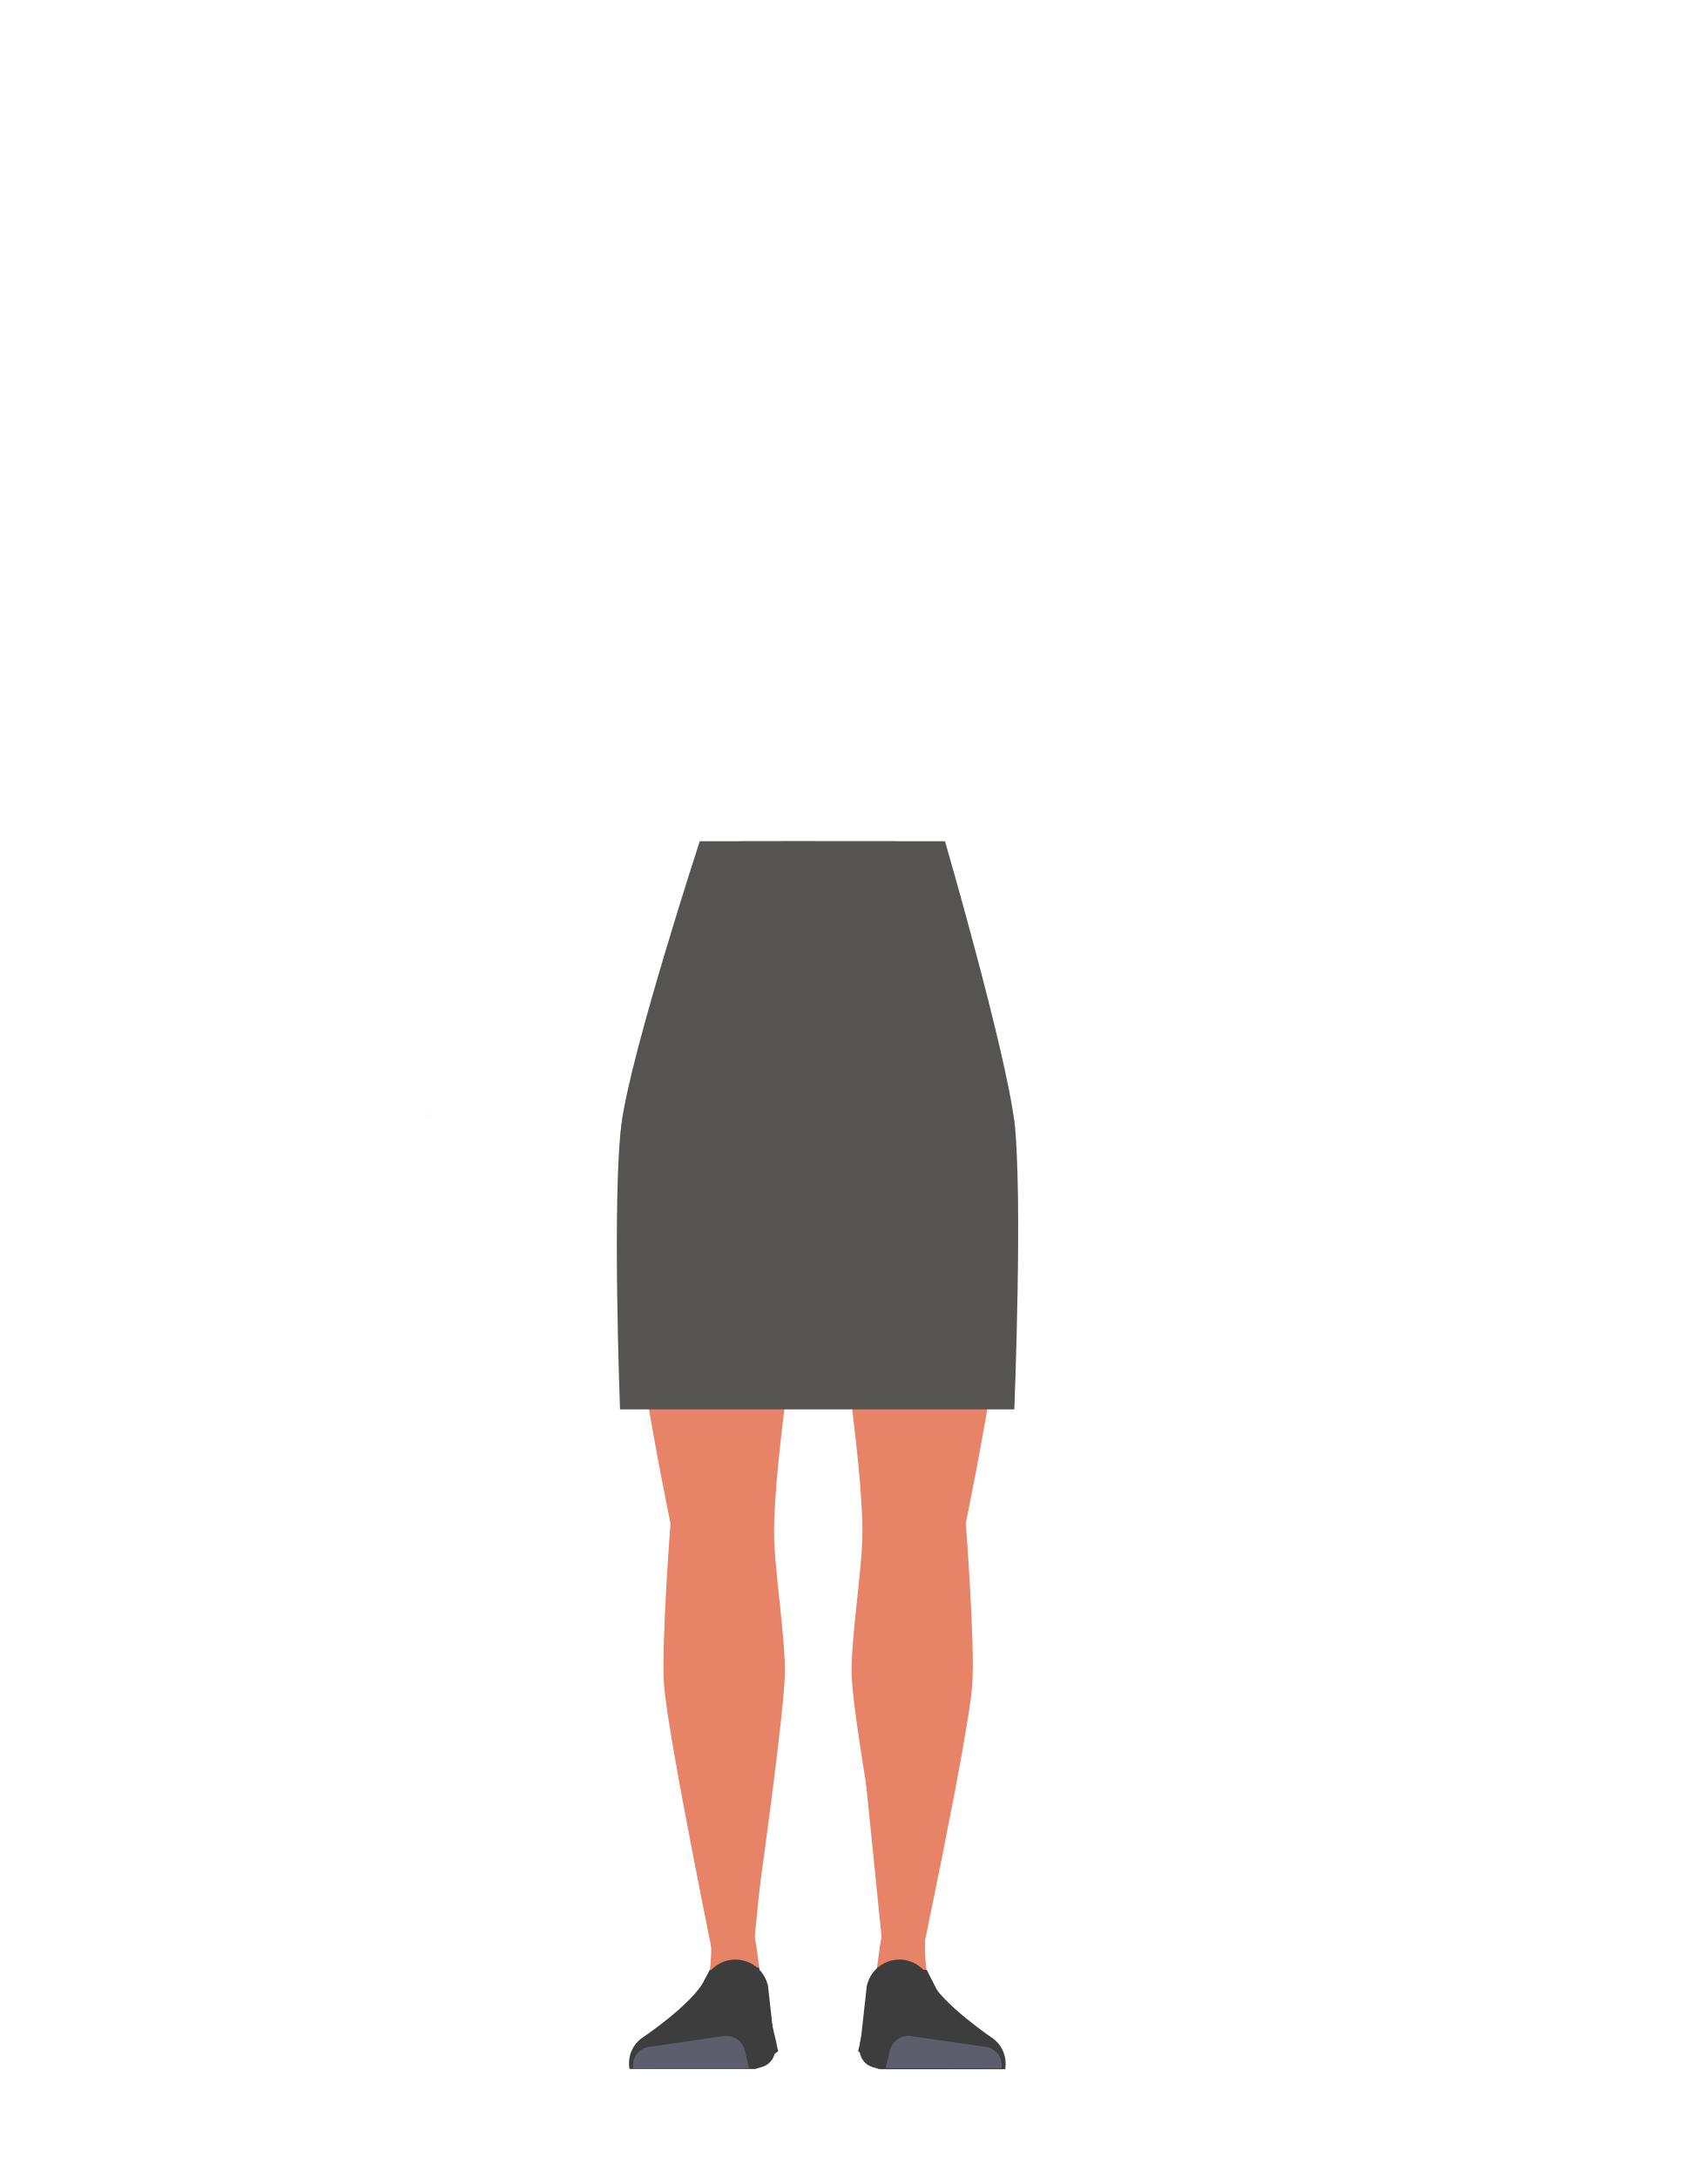
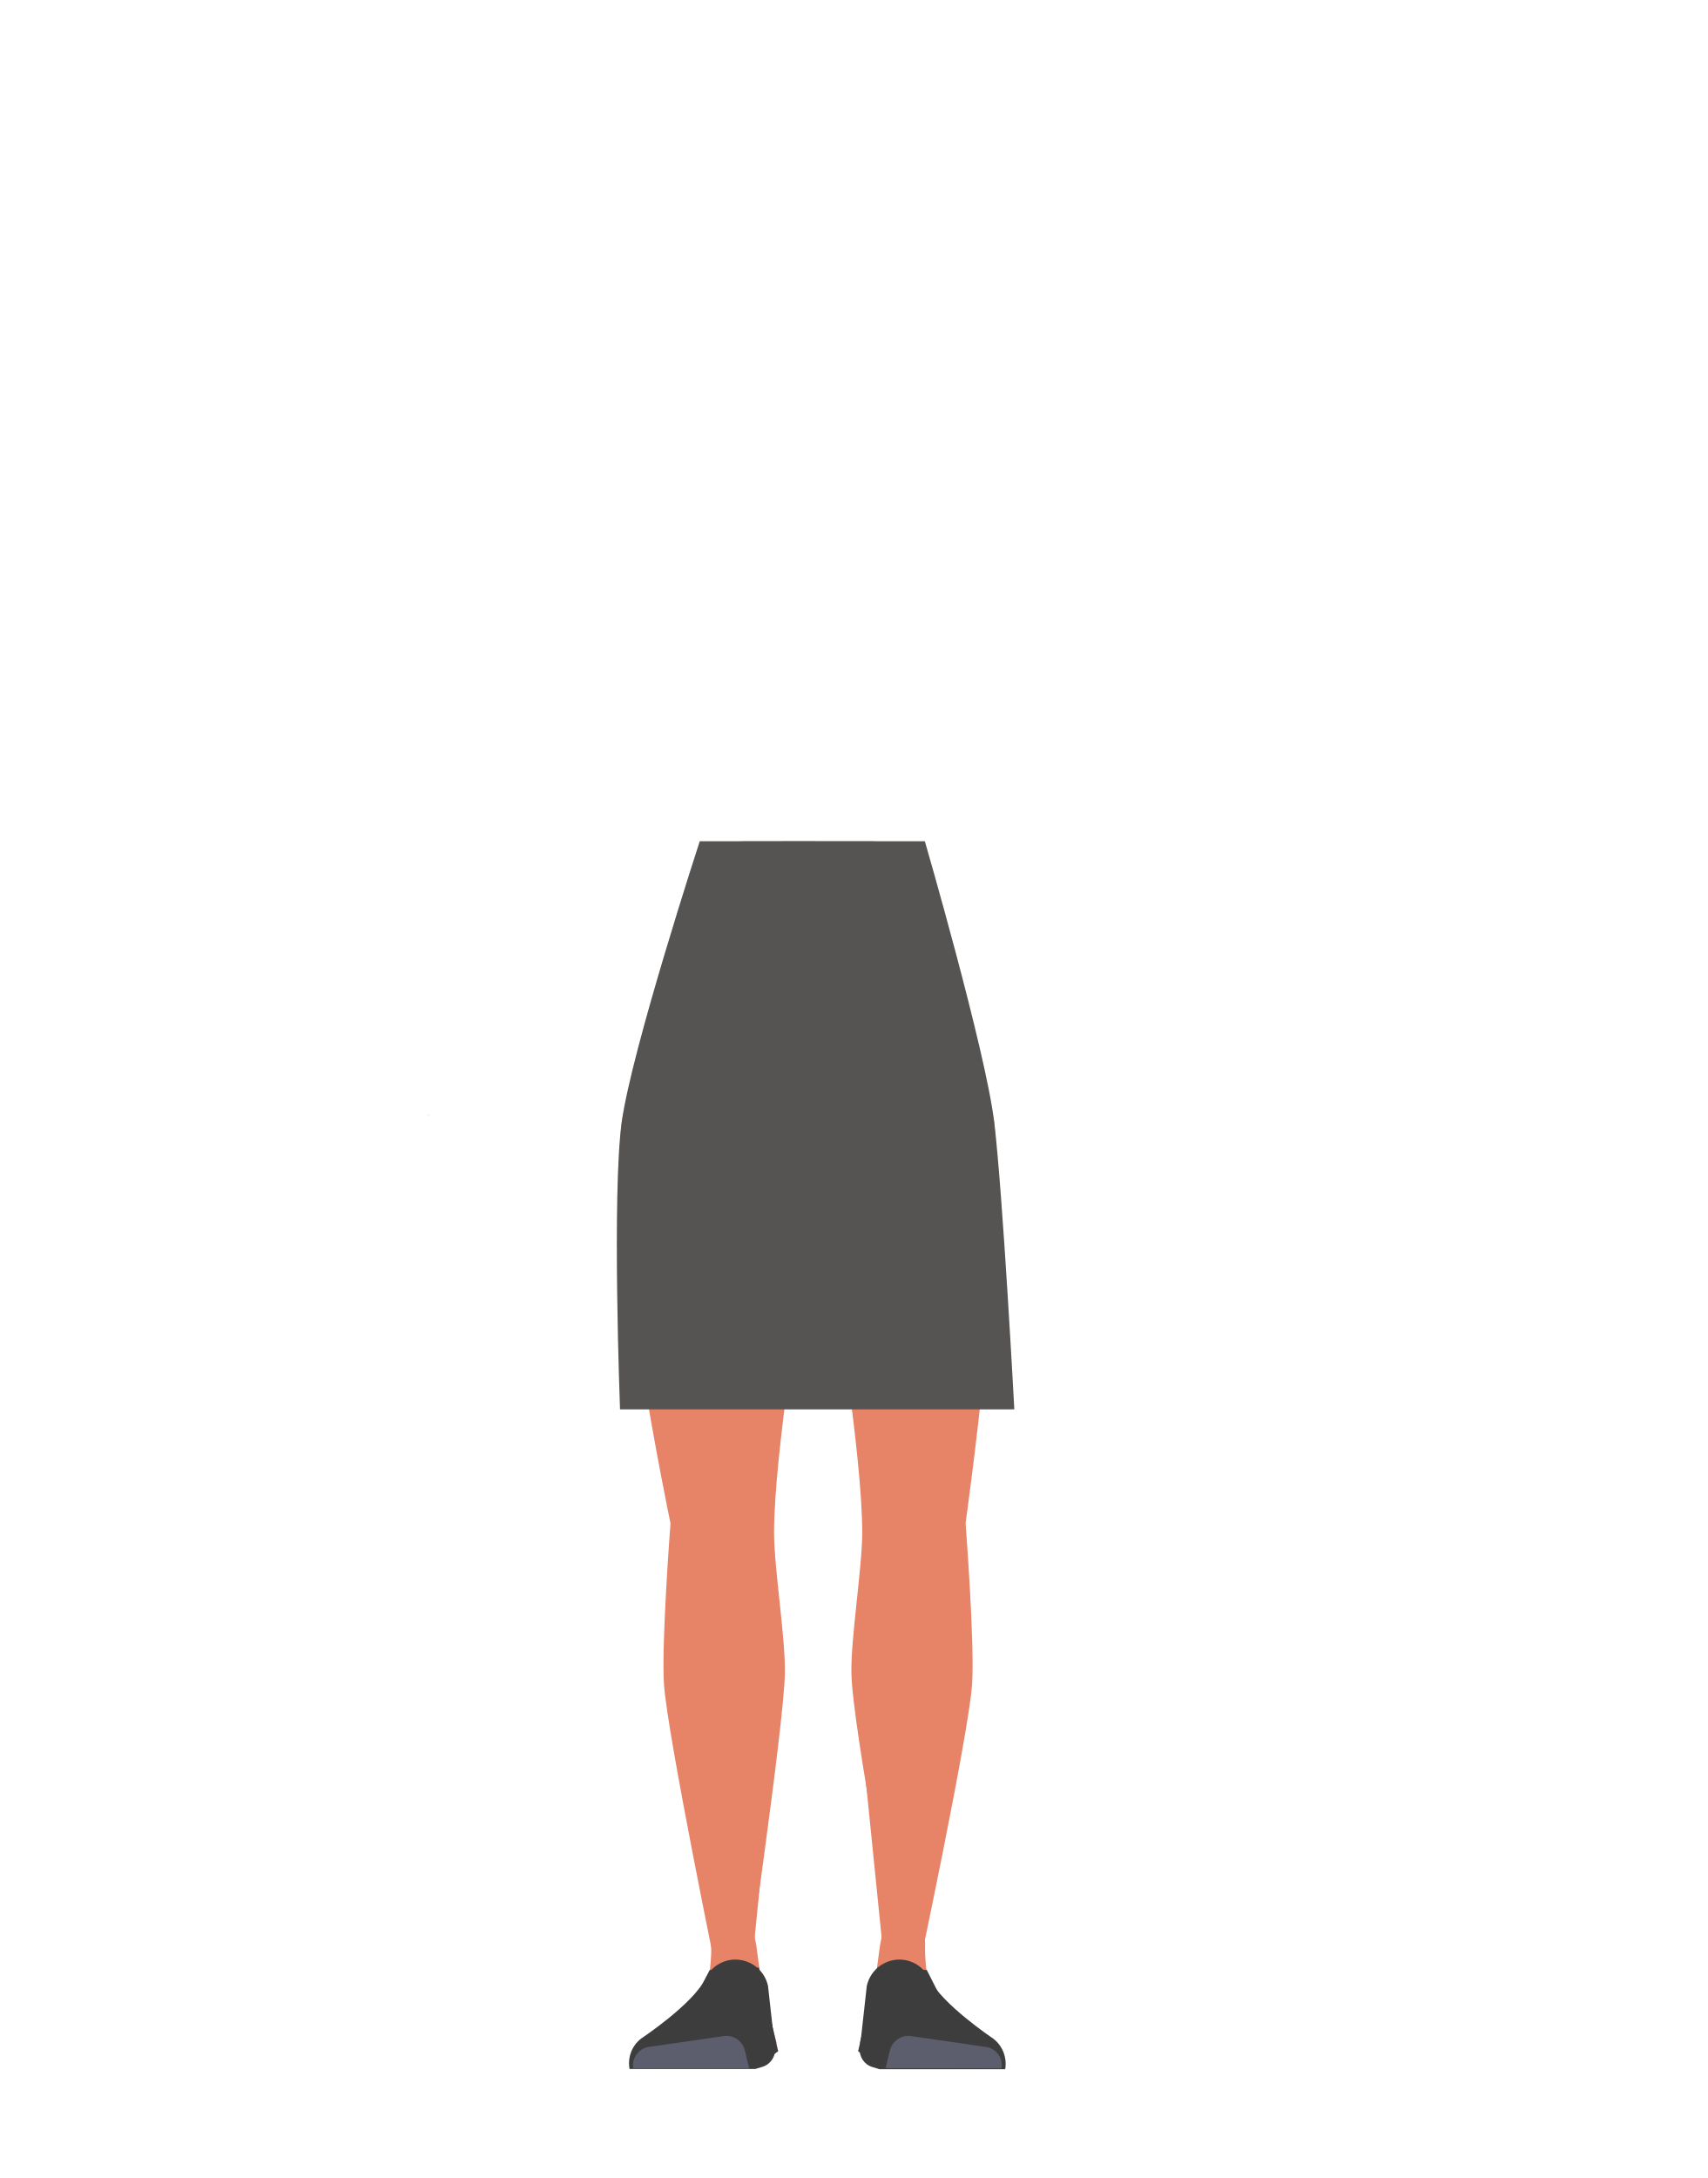
<svg xmlns="http://www.w3.org/2000/svg" version="1.1" id="Calque_1" x="0px" y="0px" viewBox="0 0 788 1005.1" style="enable-background:new 0 0 788 1005.1;" xml:space="preserve">
  <style type="text/css">
	.st0{fill:none;}
	.st1{fill:#E78367;}
	.st2{fill:#3D3D3D;}
	.st3{fill:#555453;}
	.st4{fill:#5D5E6D;}
</style>
  <g id="Calque_3">
    <polygon points="198,514.6 198.1,514.6 198,514.5  " />
    <polygon points="198.1,514.6 198.1,514.6 198.1,514.5  " />
    <polygon points="198,514.6 198.1,514.6 198,514.5  " />
    <polygon points="198.1,514.6 198.1,514.6 198.1,514.5  " />
-     <path class="st0" d="M394.4,429.9c15.6,5,22.3,9.3,26,16c3,5.4,5.8,17.8,6,24c0.5,14.5-7.5,51-21.1,63.1   c-13.9,12.4-81.6,12.4-95.5,0c-13.6-12.2-21.6-48.6-21.1-63.1c0.2-6.2,3-18.6,6-24c3.7-6.7,10.5-10.9,26-16   c17.8-5.8,35.9-4.8,35.9-4.8S376.6,424.1,394.4,429.9z" />
+     <path class="st0" d="M394.4,429.9c15.6,5,13,9.3,16.7,16c3,5.4,5.8,17.8,6,24c0.5,14.5,1.8,51-11.8,63.1   c-13.9,12.4-81.6,12.4-95.5,0c-13.6-12.2-21.6-48.6-21.1-63.1c0.2-6.2,3-18.6,6-24c3.7-6.7,10.5-10.9,26-16   c17.8-5.8,35.9-4.8,35.9-4.8S376.6,424.1,394.4,429.9z" />
    <polygon points="197.6,515 197.7,514.9 197.6,514.9  " />
    <polygon points="197.7,514.9 197.8,515 197.8,514.9  " />
    <polygon points="197.6,515 197.7,514.9 197.6,514.9  " />
    <polygon points="197.7,514.9 197.8,515 197.8,514.9  " />
    <path class="st1" d="M370.1,521.1v-42.2c0,0-37.6-48.9-38.5-48.9s-22.8,21.1-22.8,21.1l-2.9,18.3l-6.2,71.3   c0,0,11.4,152.2,11.4,153.8c0,0.5,0.4,4.6,0.8,9.6c1.1,12,11.1,21.1,23.1,21.1l0,0c11.3,0,17.2-4.3,19-15.5l2.5-15   c0,0,9.5-83.5,8.3-85.5c-0.8-1.3,7.2-49.7,5.2-51.7S370.1,521.1,370.1,521.1z" />
    <path class="st1" d="M353.4,722.8c-0.2-0.9-7.2-39.6-18.5-39.6l0,0c-10.7,0-19.7,7.9-21.1,18.5l-0.9,7.2c0,0-4.9,66.6-3.9,68.1   s19.7,116.3,19.7,119.1c0,6.5,5.1,11.8,11.6,12.2l0,0c7.6,0.4,8.7-4.2,7.8-11.7l12.7-126.8L353.4,722.8z" />
    <path class="st1" d="M339.6,883.6c-4.8-0.1-11.9,1.2-11.3,15.5c0.2,5-1.8,27.1-5.9,32.5c-1.1,1.5-1.9,5.7-5.4,8.3   c-1.1,0.8-1.6,2.1-1.4,3.3l-1,5.4l33.9,1l10-6.7l-7-27.3l-2.4-17.8l-0.8-4.2C347,883.8,346.7,883.8,339.6,883.6z" />
    <path class="st1" d="M376.5,388.2h-32.6c-9.5,0-17.9,6.2-20.6,15.4L307.6,456c0,0-19,49.1-20.6,61.8c-6,49.5,22.5,185.2,22.5,185.2   s-4.3,55.8-3,74.4c1.6,23.5,25.5,139.4,25.5,139.4l11.4,5.4c0,0,18.4-125.4,18.9-150c0.3-16.3-5-48.7-5-65   c0.1-36.6,12.6-109,16.5-145.3c1.1-10.1,4.1-43.5,4.1-43.5L376.5,388.2z" />
    <polygon class="st2" points="327.6,909.1 350.3,908 359.2,946.6 353,951.2 310.7,951.1 312.9,939 319.7,924.5  " />
    <path class="st1" d="M401.9,722.8c0.2-0.9,7.2-39.6,18.5-39.6l0,0c10.7,0,19.7,7.9,21.1,18.5l0.9,7.2c0,0,4.9,66.6,3.9,68.1   s-19.7,116.3-19.7,119.1c0,6.5-5.1,11.8-11.6,12.2l0,0c-7.6,0.4-8.7-4.2-7.8-11.7l-12.8-126.7L401.9,722.8z" />
    <path class="st1" d="M415.7,883.6c4.8-0.1,11.9,1.2,11.3,15.5c-0.2,5,1.8,27.1,5.9,32.5c1.1,1.5,1.9,5.7,5.4,8.3   c1,0.8,1.6,2.1,1.4,3.3l1,5.4l-33.9,1l-10-6.7l7-27.3l2.4-17.8l0.8-4.2C408.3,883.8,408.6,883.8,415.7,883.6z" />
-     <path class="st1" d="M360.9,388.2h50.6c9.5,0,17.9,6.2,20.6,15.4l15.6,52.4c0,0,19,49.1,20.6,61.8c6,49.5-22.5,185.1-22.5,185.1   s4.3,55.8,3,74.4c-1.6,23.5-25.7,136.7-25.7,136.7l-8-5.7c0,0-21.6-111.6-22-136.2c-0.3-16.3,5-48.7,5-65   c-0.1-36.6-12.6-109-16.5-145.3c-1.1-10.1-4.1-43.5-4.1-43.5L360.9,388.2z" />
+     <path class="st1" d="M360.9,388.2l41.2,0c9.5,0,17.9,6.2,20.6,15.4l15.6,52.4c0,0,19,49.1,20.6,61.8c6,49.5-13.2,185.1-13.2,185.1   s4.3,55.8,3,74.4c-1.6,23.5-25.7,136.7-25.7,136.7l-8-5.7c0,0-21.6-111.6-22-136.2c-0.3-16.3,5-48.7,5-65   c-0.1-36.6-12.6-109-16.5-145.3c-1.1-10.1-4.1-43.5-4.1-43.5L360.9,388.2z" />
    <polygon class="st2" points="427.8,909.1 405,908 396.1,946.6 402.3,951.2 444.6,951.1 442.4,939 435.6,924.5  " />
-     <path class="st3" d="M286.2,650.4c0,0-3.8-99.8,0.8-132.7c4.6-33.3,36-129.5,36-129.5h113.2c0,0,28,96.4,32,129.5   c4,32.9,0,132.7,0,132.7H286.2z" />
+     <path class="st3" d="M286.2,650.4c0,0-3.8-99.8,0.8-132.7c4.6-33.3,36-129.5,36-129.5l103.9,0c0,0,28,96.4,32,129.5   c4,32.9,9.3,132.7,9.3,132.7H286.2z" />
    <path class="st2" d="M339.2,904.3L339.2,904.3c-5.8,0.1-11.1,3.5-13.6,8.8l0,0c-5.7,11.8-29.6,27.6-29.6,27.6   c-4.3,3.3-6.4,8.7-5.4,14.1l0,0h58l3.3-1c3.7-1.1,6.2-4.7,5.8-8.6l-3.2-28.8C352.9,909.2,346.5,904.2,339.2,904.3z" />
    <path class="st4" d="M292.3,954.5L292.3,954.5c-0.8-4.7,2.4-9.1,7.1-9.9c0.1,0,0.1,0,0.2,0l34.5-5c4.4-0.6,8.6,2.2,9.7,6.6l2,8.2   L292.3,954.5z" />
    <path class="st2" d="M415.4,904.3L415.4,904.3c5.8,0.1,11.1,3.5,13.6,8.8l0,0c5.7,11.8,29.5,27.7,29.5,27.7   c4.3,3.3,6.4,8.7,5.5,14.1l0,0h-58l-3.3-1c-3.7-1.1-6.2-4.7-5.8-8.6l3.2-28.8C401.7,909.2,408.1,904.2,415.4,904.3z" />
    <path class="st4" d="M462.3,954.5L462.3,954.5c0.8-4.7-2.4-9.1-7.1-9.9c-0.1,0-0.1,0-0.2,0l-34.5-5c-4.4-0.6-8.6,2.2-9.7,6.6   l-2,8.2L462.3,954.5z" />
  </g>
</svg>
